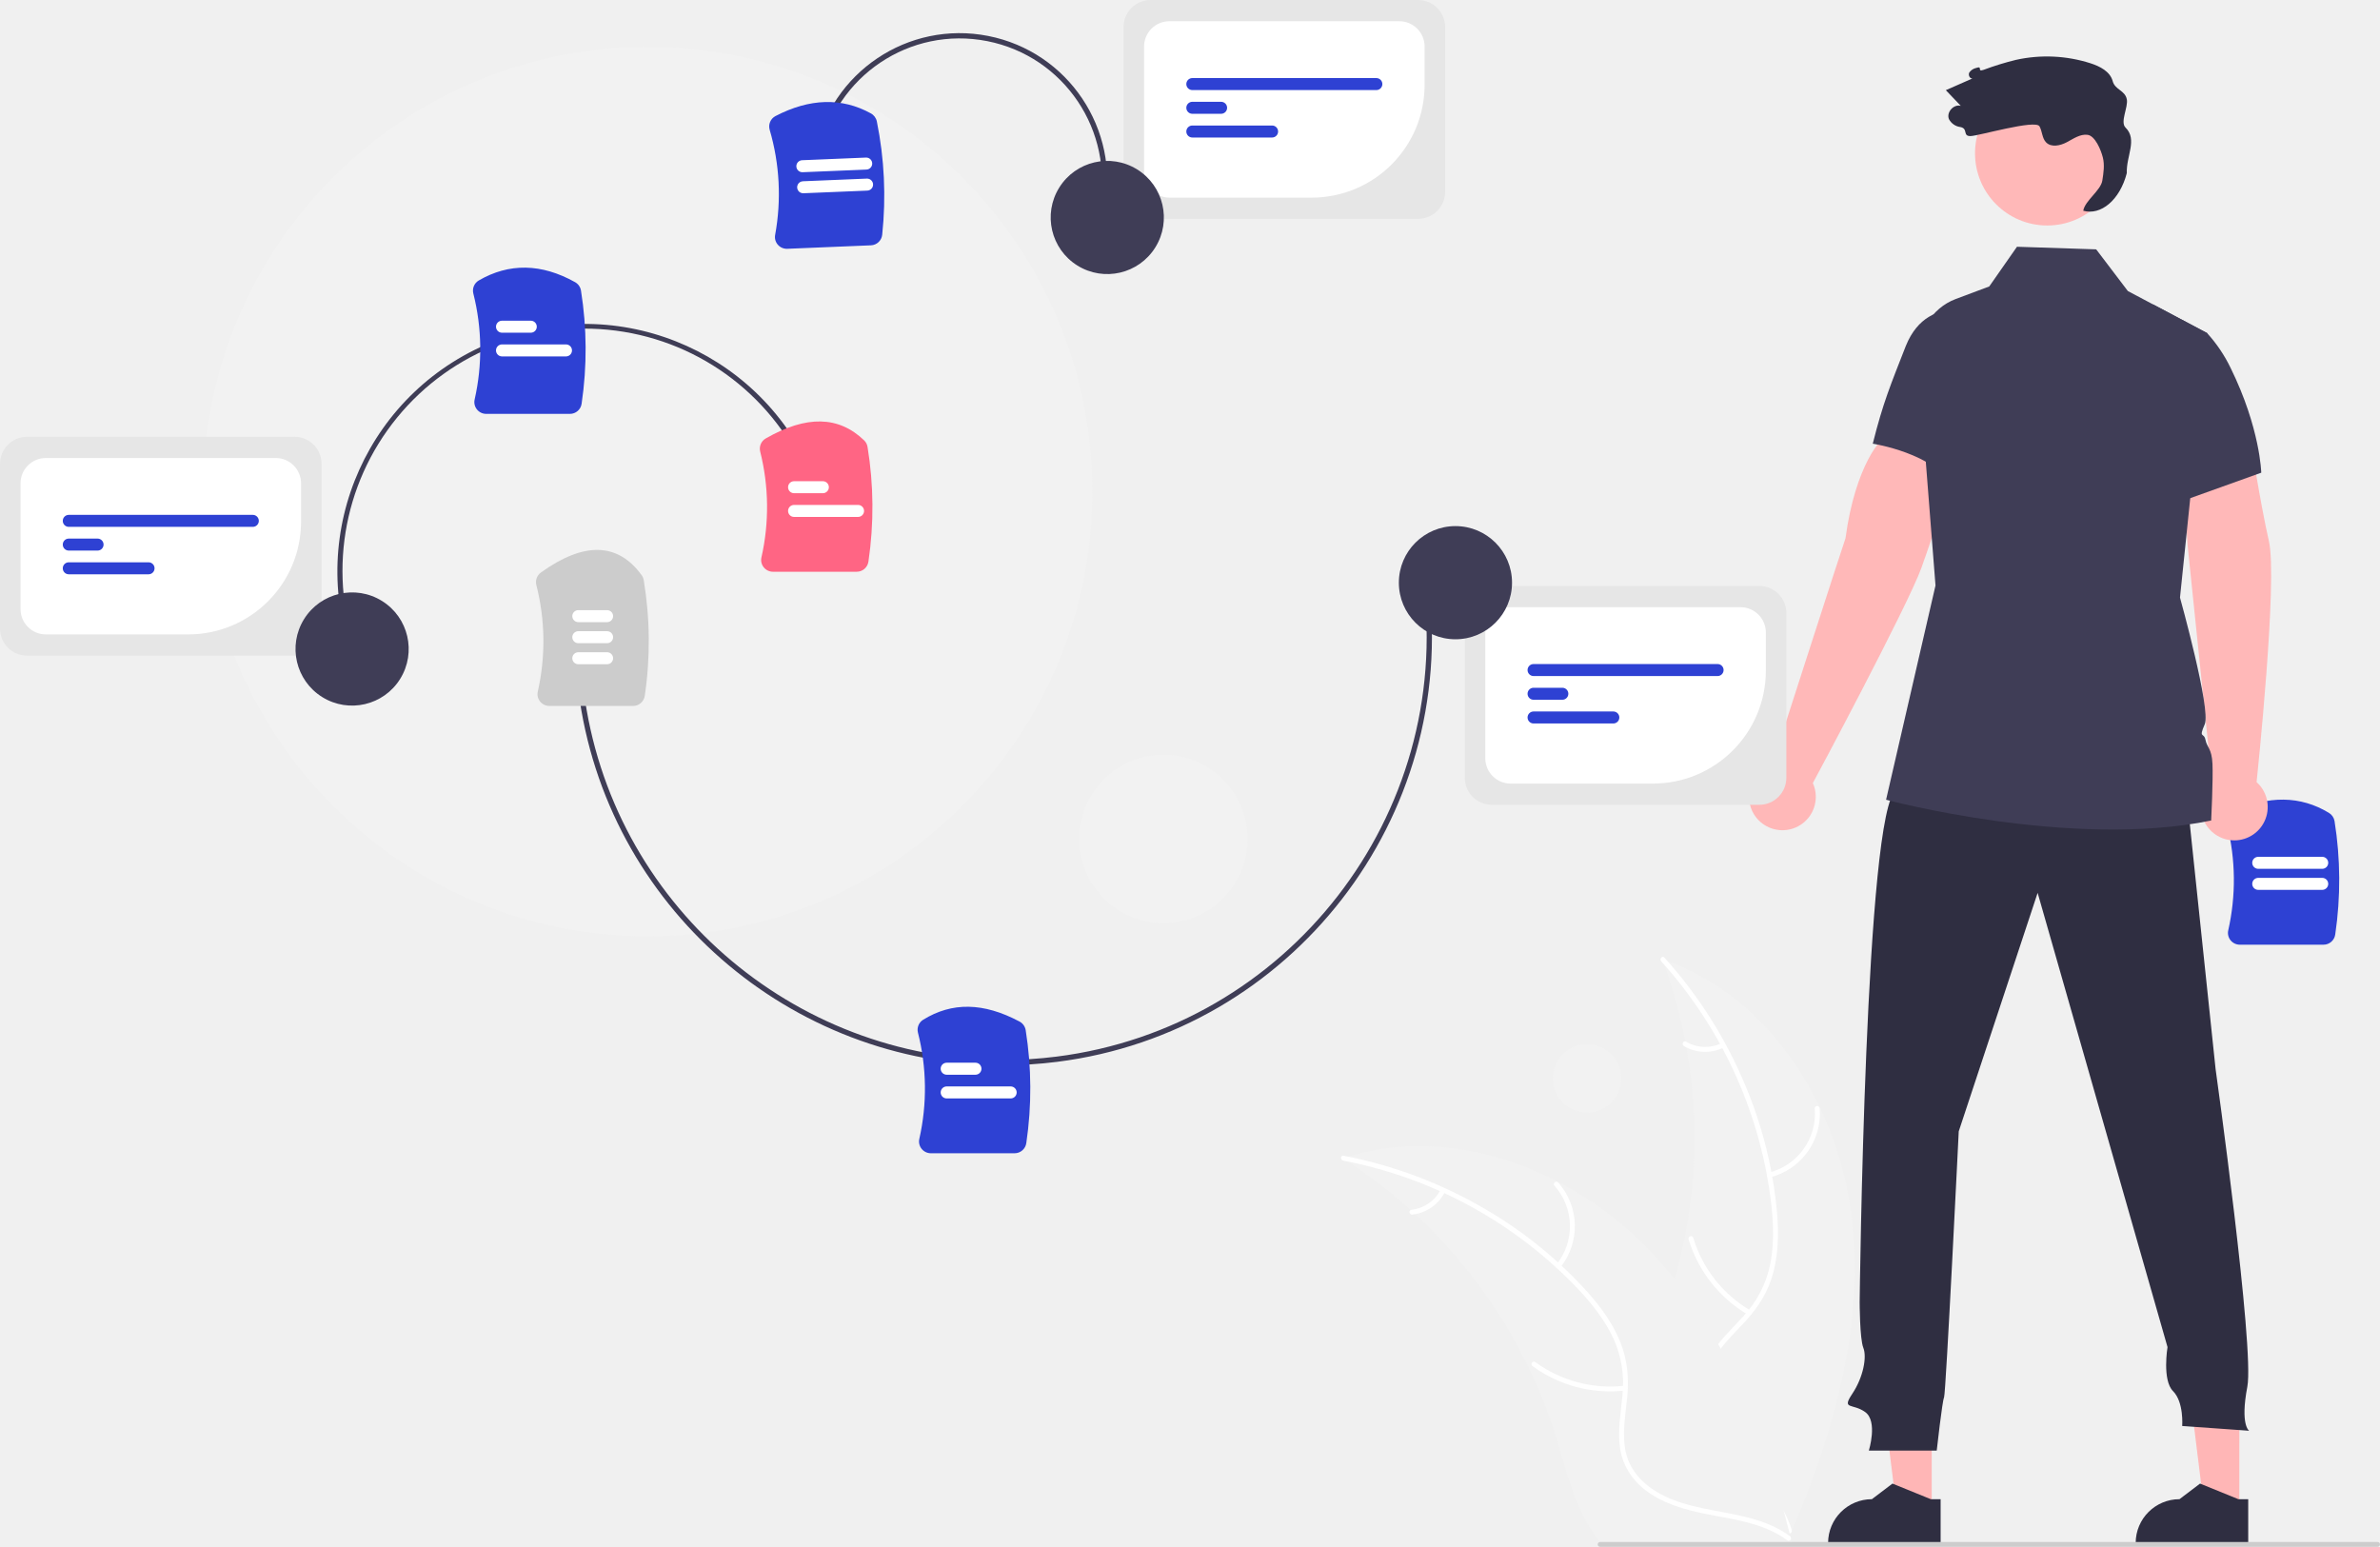
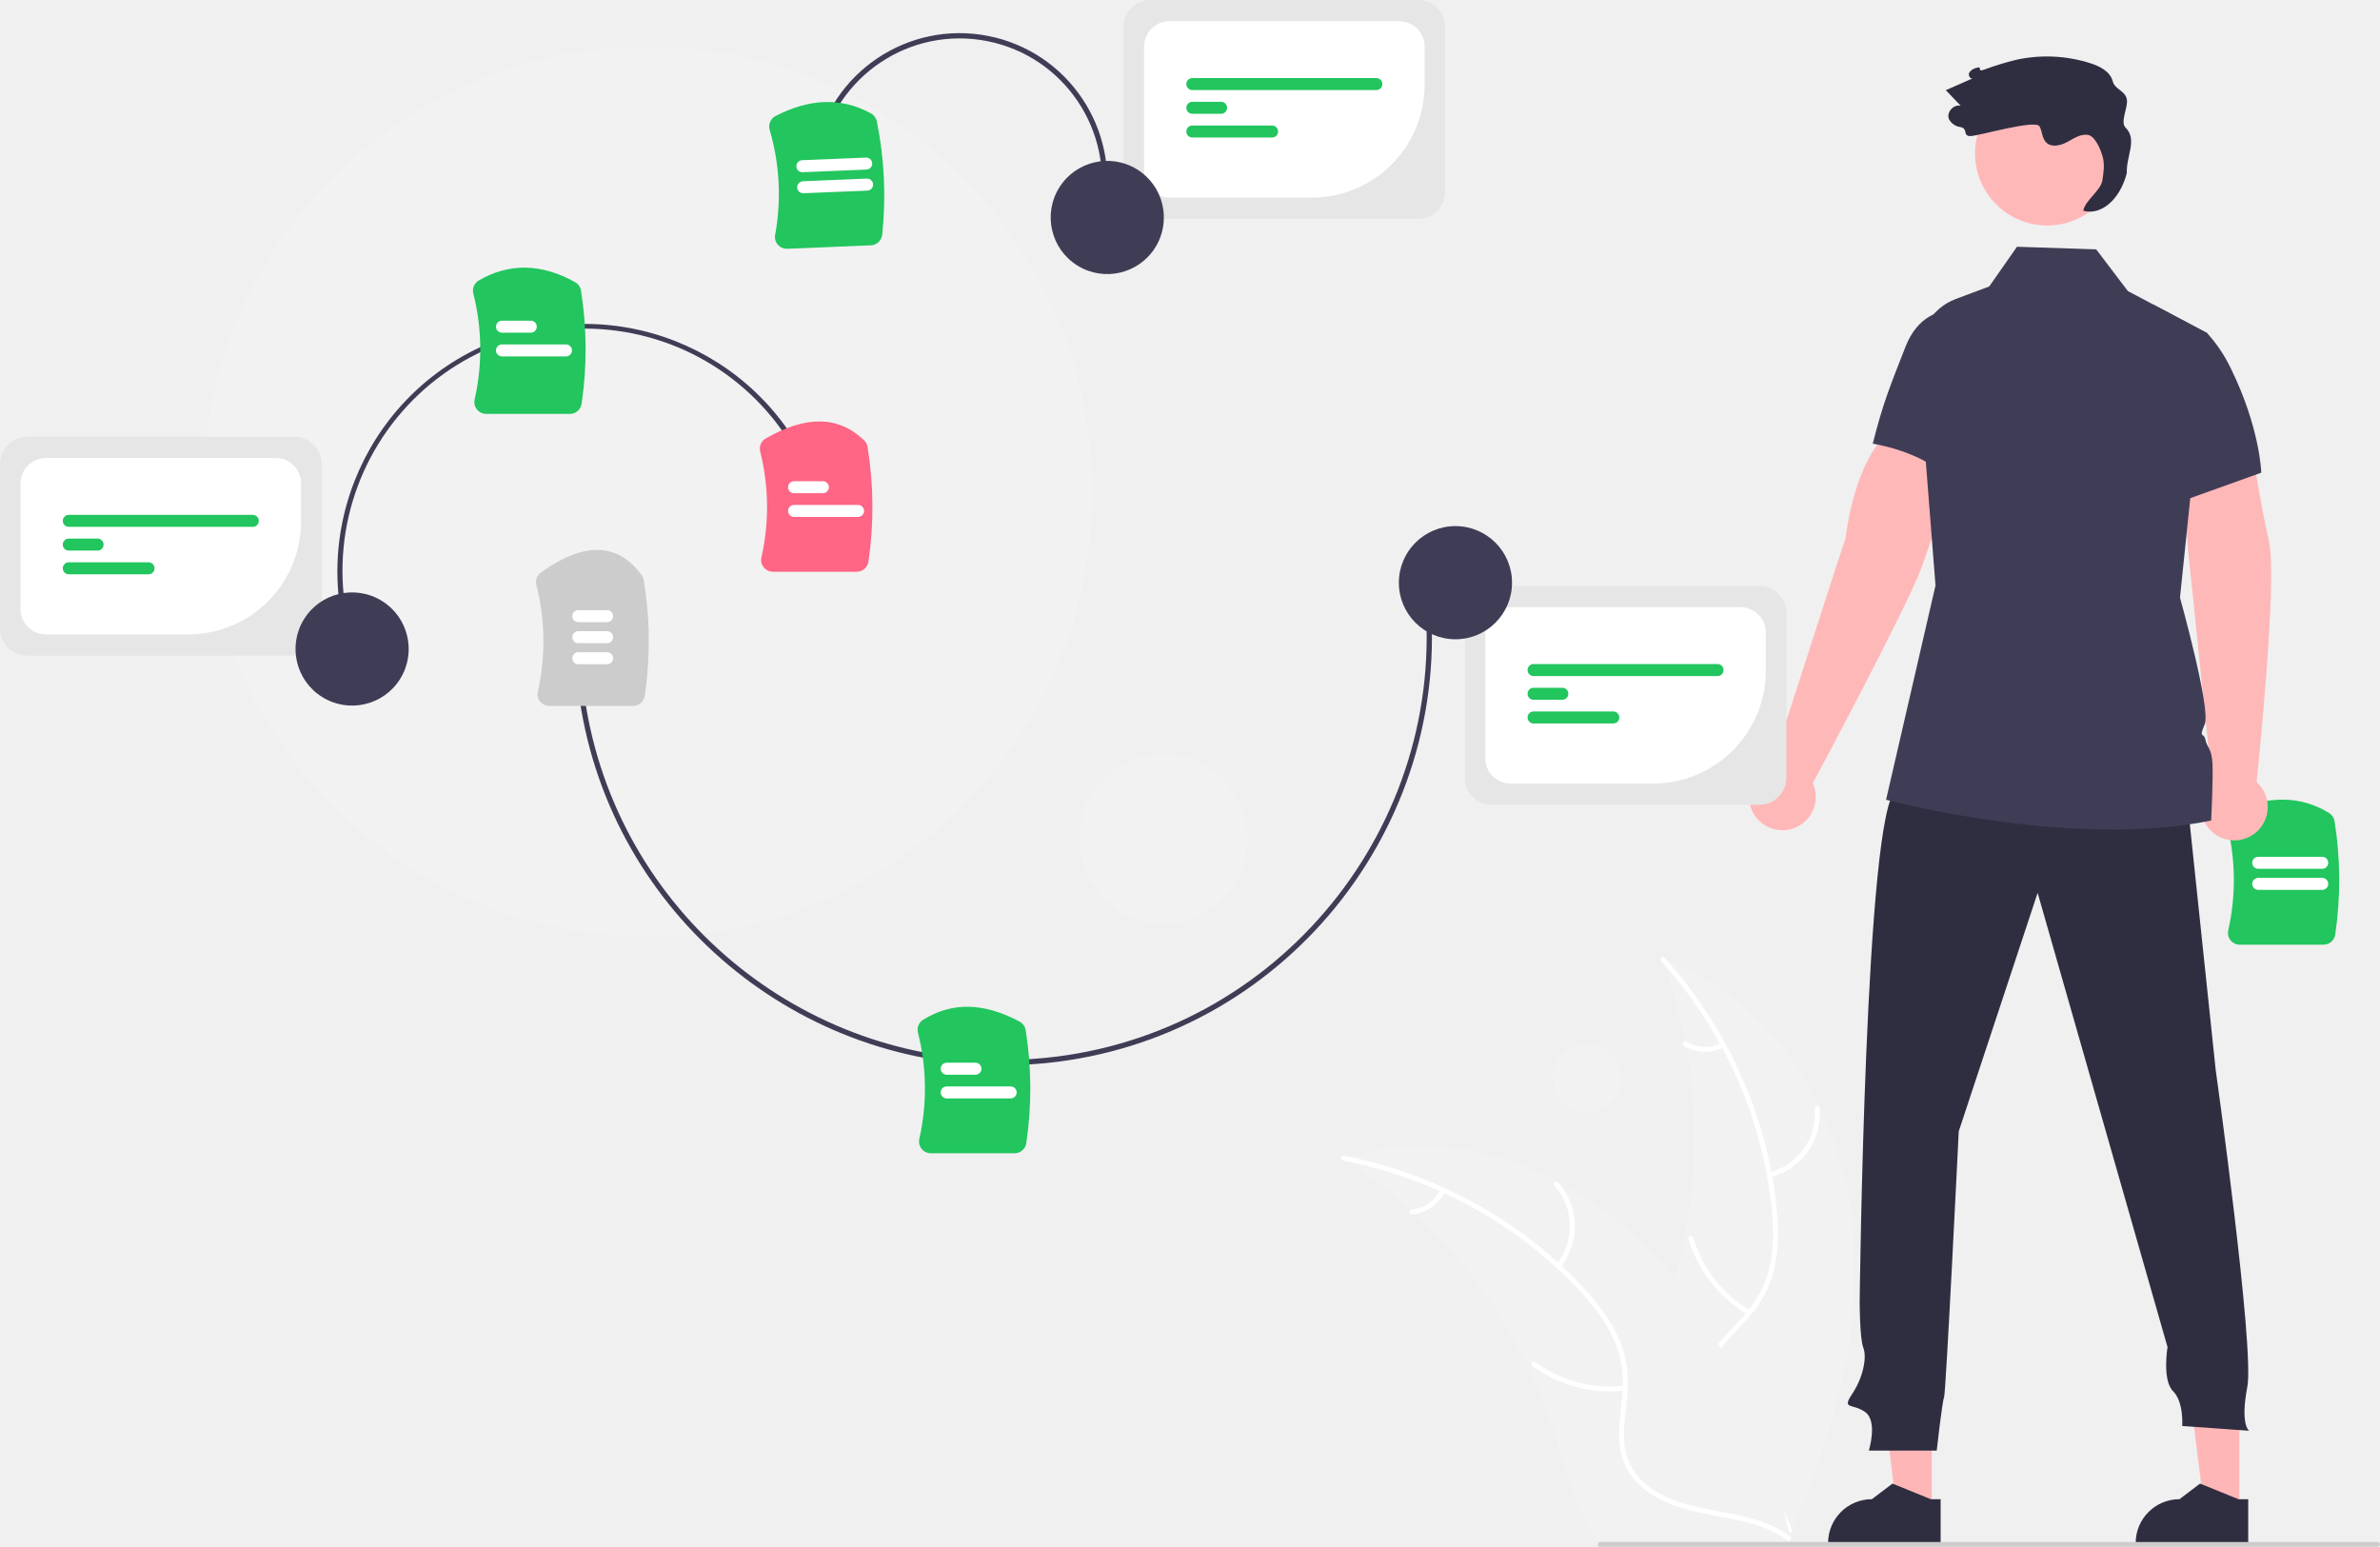
<svg xmlns="http://www.w3.org/2000/svg" data-name="Layer 1" width="904.512" height="587.861" viewBox="0 0 904.512 587.861">
-   <path d="M1030.782,515.097H998.979a4.501,4.501,0,0,1-3.535-1.703,4.408,4.408,0,0,1-.863-3.746,86.535,86.535,0,0,0-.42-40.004,4.471,4.471,0,0,1,2.422-5.131c13.284-6.218,25.483-6.056,36.257.48a4.527,4.527,0,0,1,2.143,3.151,141.552,141.552,0,0,1,.259,43.08A4.491,4.491,0,0,1,1030.782,515.097Z" transform="translate(-147.7441 -156.0694)" fill="#2e41d3" />
-   <path d="M1030.299,494.261h-24.318a2.281,2.281,0,0,1,0-4.562h24.318a2.281,2.281,0,0,1,0,4.562Z" transform="translate(-147.7441 -156.0694)" fill="#fff" />
-   <path d="M1030.299,486.261h-24.318a2.281,2.281,0,0,1,0-4.562h24.318a2.281,2.281,0,0,1,0,4.562Z" transform="translate(-147.7441 -156.0694)" fill="#fff" />
-   <circle cx="246.148" cy="186.839" r="169" fill="#f2f2f2" />
-   <circle cx="442.148" cy="318.839" r="32" fill="#f2f2f2" />
-   <circle cx="603.148" cy="409.839" r="13" fill="#f2f2f2" />
-   <path d="M851.266,617.04c-5.482-41.892-31.73-83.035-71.801-96.422a194.659,194.659,0,0,1,.846,133.644c-6.038,16.659-14.488,34.559-8.601,51.271,3.663,10.399,12.51,18.317,22.375,23.24,9.865,4.923,20.794,7.229,31.585,9.489l2.132,1.741C844.662,701.263,856.748,658.932,851.266,617.04Z" transform="translate(-147.7441 -156.0694)" fill="#f2f2f2" />
-   <path d="M779.073,521.413A166.381,166.381,0,0,1,821.034,614.785c.774,7.452.912,15.079-.671,22.439A41.094,41.094,0,0,1,810.264,656.349c-4.574,5.091-9.843,9.768-13.1,15.882-3.433,6.444-3.52,13.742-1.098,20.549,2.963,8.328,8.743,15.094,14.624,21.515,6.53,7.129,13.426,14.43,16.243,23.918.341,1.15,2.105.553,1.764-.595-4.901-16.508-21.016-25.8-28.768-40.647-3.617-6.928-5.168-14.988-1.866-22.347,2.888-6.435,8.316-11.263,12.992-16.378,4.91-5.37,8.663-11.252,10.571-18.333,1.951-7.243,2.112-14.891,1.532-22.33a161.419,161.419,0,0,0-12.103-48.977,169.331,169.331,0,0,0-30.76-48.598c-.802-.886-2.02.524-1.223,1.404Z" transform="translate(-147.7441 -156.0694)" fill="#fff" />
-   <path d="M820.46,603.52a24.962,24.962,0,0,0,18.834-26.27c-.103-1.194-1.962-1.09-1.86.105a23.115,23.115,0,0,1-17.569,24.401c-1.164.285-.562,2.047.595,1.764Z" transform="translate(-147.7441 -156.0694)" fill="#fff" />
-   <path d="M812.923,654.074a48.113,48.113,0,0,1-21.662-27.571c-.345-1.148-2.109-.552-1.764.595a50.045,50.045,0,0,0,22.6,28.645c1.036.606,1.858-1.066.827-1.668Z" transform="translate(-147.7441 -156.0694)" fill="#fff" />
-   <path d="M801.933,552.547a14.13,14.13,0,0,1-13.394-.594c-1.028-.619-1.848,1.054-.827,1.668a15.834,15.834,0,0,0,14.816.69.962.962,0,0,0,.585-1.18.936.936,0,0,0-1.18-.585Z" transform="translate(-147.7441 -156.0694)" fill="#fff" />
-   <path d="M658.067,596.282c.631.405,1.262.809,1.894,1.229a186.083,186.083,0,0,1,23.911,18.423c.585.515,1.17,1.046,1.739,1.576a196.173,196.173,0,0,1,42.977,58.047,190.508,190.508,0,0,1,10.608,26.932c3.932,12.752,7.181,26.891,14.87,37.293a32.684,32.684,0,0,0,2.566,3.127l68.88-.441c.156-.08.313-.143.47-.223l2.751.108c-.114-.486-.242-.989-.356-1.475-.065-.282-.145-.565-.21-.847-.048-.188-.097-.377-.129-.549-.016-.063-.032-.125-.048-.173-.033-.173-.081-.33-.114-.486q-1.064-4.213-2.191-8.425c-0-.016-0-.016-.016-.031-5.779-21.384-13.395-42.473-23.969-61.736-.318-.579-.636-1.175-.986-1.754a181.788,181.788,0,0,0-16.487-24.663,160.709,160.709,0,0,0-10.781-12.174,133.641,133.641,0,0,0-33.602-24.836c-24.788-12.886-53.422-17.7-79.773-9.563C659.4,595.849,658.741,596.057,658.067,596.282Z" transform="translate(-147.7441 -156.0694)" fill="#f2f2f2" />
-   <path d="M658.227,597.155A166.381,166.381,0,0,1,747.947,646.444c5.105,5.484,9.806,11.491,12.974,18.321a41.094,41.094,0,0,1,3.452,21.35c-.587,6.819-1.978,13.725-.897,20.568,1.139,7.212,5.463,13.092,11.495,17.068,7.38,4.865,16.068,6.788,24.63,8.374,9.506,1.76,19.408,3.438,27.37,9.318.965.712,2.014-.826,1.05-1.537-13.853-10.23-32.314-7.946-47.442-15.134-7.059-3.354-13.151-8.855-14.944-16.719-1.569-6.877-.141-14,.513-20.899.687-7.244.143-14.2-2.597-21.002-2.803-6.958-7.279-13.162-12.222-18.752a161.419,161.419,0,0,0-39.151-31.819A169.331,169.331,0,0,0,658.358,595.297c-1.174-.225-1.297,1.634-.131,1.858Z" transform="translate(-147.7441 -156.0694)" fill="#fff" />
-   <path d="M740.707,637.795a24.962,24.962,0,0,0-.779-32.314c-.801-.891-2.223.311-1.422,1.203a23.115,23.115,0,0,1,.663,30.061c-.758.928.784,1.973,1.537,1.05Z" transform="translate(-147.7441 -156.0694)" fill="#fff" />
-   <path d="M765.126,682.697a48.113,48.113,0,0,1-33.896-8.972c-.967-.709-2.017.829-1.05,1.537A50.045,50.045,0,0,0,765.47,684.527c1.192-.14.841-1.969-.344-1.83Z" transform="translate(-147.7441 -156.0694)" fill="#fff" />
-   <path d="M695.224,608.25a14.13,14.13,0,0,1-11.052,7.59c-1.194.125-.841,1.954.344,1.83a15.834,15.834,0,0,0,12.245-8.37.962.962,0,0,0-.243-1.294.936.936,0,0,0-1.294.243Z" transform="translate(-147.7441 -156.0694)" fill="#fff" />
-   <path d="M988.435,453.319l-9.315-90.164-2.459-37.108,26.072-4.714s3.904,25.51,7.32,40.481c3.371,14.773-4.49,89.526-4.698,91.498a12.685,12.685,0,1,1-16.92.008Z" transform="translate(-147.7441 -156.0694)" fill="#ffb8b8" />
-   <polygon points="734.148 574.092 720.884 574.092 714.574 522.932 734.15 522.933 734.148 574.092" fill="#ffb6b6" />
-   <path d="M885.274,743.019l-42.768-.002v-.541a16.647,16.647,0,0,1,16.646-16.646h.001l7.812-5.927,14.576,5.928,3.733 0Z" transform="translate(-147.7441 -156.0694)" fill="#2f2e41" />
-   <polygon points="851.045 574.092 837.782 574.092 831.472 522.932 851.048 522.933 851.045 574.092" fill="#ffb6b6" />
-   <path d="M1002.172,743.019l-42.768-.002v-.541a16.647,16.647,0,0,1,16.646-16.646h.001l7.812-5.927,14.576,5.928,3.733 0Z" transform="translate(-147.7441 -156.0694)" fill="#2f2e41" />
-   <path d="M978.616,456.351,989.772,562.331s14.851,106.117,12.062,120.759.697,16.734.697,16.734l-25.448-1.812s.697-9.064-3.486-13.248-2.092-16.734-2.092-16.734L922.14,495.396l-29.981,90.641s-4.881,99.706-5.578,101.1-2.789,20.22-2.789,20.22h-25.798s3.486-11.156-1.395-14.642-9.064-.697-4.881-6.972,5.578-13.945,4.183-17.431-1.395-17.431-1.395-17.431,2.092-188.255,13.945-194.53S978.616,456.351,978.616,456.351Z" transform="translate(-147.7441 -156.0694)" fill="#2f2e41" />
-   <circle cx="778.04" cy="58.259" r="27.439" fill="#ffb8b8" />
-   <path d="M1007.129,335.717l-26.986,9.678-8.219,2.945-5.999-76.627,20.589,10.92a.431.431,0,0,1,.091.09,55.716,55.716,0,0,1,8.863,13.149C1006.757,318.825,1007.129,335.717,1007.129,335.717Z" transform="translate(-147.7441 -156.0694)" fill="#3f3d56" />
-   <path d="M821.225,446.845s27.428-85.219,27.907-86.241c3.592-27.28,13.925-39.314,15.474-38.008l26.668,9.239s-7.932,25.119-13.303,40.039c-5.132,14.257-40.278,80.08-41.265,81.799a12.685,12.685,0,1,1-15.481-6.829Z" transform="translate(-147.7441 -156.0694)" fill="#ffb8b8" />
-   <path d="M904.084,276.648s-23.089-11.316-32.044,10.909c-5.865,14.988-8.642,21.526-12.558,37.138,0,0,23.535,3.531,31.082,16.831Z" transform="translate(-147.7441 -156.0694)" fill="#3f3d56" />
-   <path d="M988.099,467.902c-53.139,10.974-123.558-7.893-123.558-7.893L883.326,378.579l-6.679-85.218c-.816-10.421,5.12-20.19,14.354-23.651l12.75-4.776,10.539-15.088,30.103.988,12.034,15.84,9.497,5.038,20.589,10.92.091.045v.045l-6.461,62.672-3.897,37.788s11.835,42.5,9.406,48.136c-2.429,5.627-.317,2.909.272,5.917.589,3.009,2.392,3.199,2.664,9.125C988.869,452.279,988.099,467.902,988.099,467.902Z" transform="translate(-147.7441 -156.0694)" fill="#3f3d56" />
-   <path d="M955.55,204.557c-2.168-2.139,1.096-7.802.479-10.785-.707-3.42-4.476-3.52-5.375-6.895-.967-3.63-4.835-5.607-8.412-6.757a54.391,54.391,0,0,0-28.347-1.298,108.201,108.201,0,0,0-12.263,3.778c-2.768.974-.099-1.677-2.866-.703a4.345,4.345,0,0,0-2.595,1.722c-.498.941.173,2.445,1.22,2.255q-5.068,2.235-10.137,4.47,2.843,2.978,5.685,5.956c-2.694-.767-5.566,2.445-4.504,5.037a5.693,5.693,0,0,0,4.356,3.016c3.044.592.735,3.489,3.835,3.432s24.719-6.412,26.227-3.702c1.073,1.93.955,4.486,2.488,6.075,1.961,2.034,5.384,1.29,7.879-.034,2.495-1.324,5.026-3.144,7.834-2.827,2.931.331,5.147,5.747,5.869,8.607.722,2.86.266,5.869-.193,8.782-.603,3.826-6.644,7.653-7.247,11.479,6.704,1.854,13.895-4.045,16.546-14.303C955.765,215.379,960.17,209.116,955.55,204.557Z" transform="translate(-147.7441 -156.0694)" fill="#2f2e41" />
-   <path d="M528.991,560.913c-80.774.004-151.053-60.252-161.435-142.438l1.984-.251c10.254,81.171,79.677,140.684,159.452,140.688a161.36,161.36,0,0,0,20.273-1.279c87.986-11.115,150.524-91.739,139.409-179.725l1.984-.251c11.253,89.08-52.063,170.708-141.143,181.96A163.744,163.744,0,0,1,528.991,560.913Z" transform="translate(-147.7441 -156.0694)" fill="#3f3d56" />
-   <path d="M533.329,594.362H501.525a4.5,4.5,0,0,1-3.535-1.703,4.408,4.408,0,0,1-.863-3.746,86.516,86.516,0,0,0-.52-40.401,4.477,4.477,0,0,1,1.951-4.874c11.002-6.816,22.983-6.603,36.628.652a4.551,4.551,0,0,1,2.368,3.275,141.562,141.562,0,0,1,.234,42.924A4.491,4.491,0,0,1,533.329,594.362Z" transform="translate(-147.7441 -156.0694)" fill="#2e41d3" />
-   <path d="M388.329,424.362H356.525a4.5,4.5,0,0,1-3.535-1.703,4.408,4.408,0,0,1-.863-3.746,86.49,86.49,0,0,0-.555-40.536,4.509,4.509,0,0,1,1.75-4.738c16.354-11.762,29.232-11.42,38.279,1.016a4.519,4.519,0,0,1,.792,1.91,141.54,141.54,0,0,1,.396,43.925A4.491,4.491,0,0,1,388.329,424.362Z" transform="translate(-147.7441 -156.0694)" fill="#ccc" />
-   <path d="M518.469,564.513H507.528a2.281,2.281,0,0,1,0-4.562h10.941a2.281,2.281,0,0,1,0,4.562Z" transform="translate(-147.7441 -156.0694)" fill="#fff" />
-   <path d="M531.846,573.526H507.528a2.281,2.281,0,0,1,0-4.562h24.318a2.281,2.281,0,0,1,0,4.562Z" transform="translate(-147.7441 -156.0694)" fill="#fff" />
-   <path d="M378.469,392.513H367.528a2.281,2.281,0,0,1,0-4.562h10.941a2.281,2.281,0,0,1,0,4.562Z" transform="translate(-147.7441 -156.0694)" fill="#fff" />
-   <path d="M378.469,400.513H367.528a2.281,2.281,0,0,1,0-4.562h10.941a2.281,2.281,0,0,1,0,4.562Z" transform="translate(-147.7441 -156.0694)" fill="#fff" />
-   <path d="M378.469,408.513H367.528a2.281,2.281,0,0,1,0-4.562h10.941a2.281,2.281,0,0,1,0,4.562Z" transform="translate(-147.7441 -156.0694)" fill="#fff" />
-   <path d="M816.37,461.935H714.705a10.288,10.288,0,0,1-10.277-10.277V389.042A10.288,10.288,0,0,1,714.705,378.765H816.37a10.288,10.288,0,0,1,10.277,10.277v62.616A10.288,10.288,0,0,1,816.37,461.935Z" transform="translate(-147.7441 -156.0694)" fill="#e6e6e6" />
-   <path d="M775.977,453.869H721.852a9.636,9.636,0,0,1-9.625-9.625v-47.79a9.636,9.636,0,0,1,9.625-9.625h87.373a9.635,9.635,0,0,1,9.625,9.625v14.543A42.92,42.92,0,0,1,775.977,453.869Z" transform="translate(-147.7441 -156.0694)" fill="#fff" />
-   <path d="M800.508,412.999H730.568a2.281,2.281,0,1,1,0-4.562h69.941a2.281,2.281,0,1,1,0,4.562Z" transform="translate(-147.7441 -156.0694)" fill="#2e41d3" />
-   <path d="M741.508,422.012H730.568a2.281,2.281,0,0,1,0-4.562h10.941a2.281,2.281,0,0,1,0,4.562Z" transform="translate(-147.7441 -156.0694)" fill="#2e41d3" />
-   <path d="M760.885,431.026H730.568a2.281,2.281,0,0,1,0-4.562h30.318a2.281,2.281,0,1,1,0,4.562Z" transform="translate(-147.7441 -156.0694)" fill="#2e41d3" />
-   <circle cx="553.137" cy="221.448" r="21.506" fill="#3f3d56" />
-   <path d="M457.431,213.919a56.086,56.086,0,1,1,110.057,21.683l-1.963-.387a54.085,54.085,0,1,0-106.131-20.91Z" transform="translate(-147.7441 -156.0694)" fill="#3f3d56" />
-   <path d="M478.728,249.303,446.952,250.62a4.501,4.501,0,0,1-3.602-1.555,4.408,4.408,0,0,1-1.017-3.707,86.535,86.535,0,0,0-2.075-39.953,4.471,4.471,0,0,1,2.208-5.227c13.015-6.762,25.211-7.105,36.246-1.02a4.527,4.527,0,0,1,2.272,3.06,141.552,141.552,0,0,1,2.042,43.032A4.491,4.491,0,0,1,478.728,249.303Z" transform="translate(-147.7441 -156.0694)" fill="#2e41d3" />
-   <path d="M477.384,228.506,453.087,229.512a2.281,2.281,0,1,1-.189-4.558l24.297-1.006a2.281,2.281,0,0,1,.189,4.558Z" transform="translate(-147.7441 -156.0694)" fill="#fff" />
-   <path d="M477.053,220.513l-24.297,1.006a2.281,2.281,0,0,1-.189-4.558l24.297-1.006a2.281,2.281,0,0,1,.189,4.558Z" transform="translate(-147.7441 -156.0694)" fill="#fff" />
-   <path d="M686.686,239.239H585.021a10.288,10.288,0,0,1-10.277-10.277V166.346a10.288,10.288,0,0,1,10.277-10.277H686.686a10.288,10.288,0,0,1,10.277,10.277v62.616A10.288,10.288,0,0,1,686.686,239.239Z" transform="translate(-147.7441 -156.0694)" fill="#e6e6e6" />
-   <path d="M646.293,231.174H592.167a9.636,9.636,0,0,1-9.625-9.625v-47.79a9.636,9.636,0,0,1,9.625-9.625h87.373a9.635,9.635,0,0,1,9.625,9.625v14.543A42.92,42.92,0,0,1,646.293,231.174Z" transform="translate(-147.7441 -156.0694)" fill="#fff" />
-   <path d="M670.824,190.303H600.883a2.281,2.281,0,1,1,0-4.562h69.941a2.281,2.281,0,1,1,0,4.562Z" transform="translate(-147.7441 -156.0694)" fill="#2e41d3" />
-   <path d="M611.824,199.317H600.883a2.281,2.281,0,0,1,0-4.562h10.941a2.281,2.281,0,0,1,0,4.562Z" transform="translate(-147.7441 -156.0694)" fill="#2e41d3" />
-   <path d="M631.201,208.33H600.883a2.281,2.281,0,0,1,0-4.562h30.318a2.281,2.281,0,0,1,0,4.562Z" transform="translate(-147.7441 -156.0694)" fill="#2e41d3" />
-   <circle cx="568.562" cy="238.725" r="21.506" transform="translate(-82.08946 439.498) rotate(-58.13426)" fill="#3f3d56" />
-   <path d="M1051.337,743.931H755.865a.919.919,0,0,1,0-1.839h295.471a.919.919,0,1,1,0,1.839Z" transform="translate(-147.7441 -156.0694)" fill="#ccc" />
-   <path d="M282.072,406.499A94.031,94.031,0,0,1,457.97,339.961l-1.871.708a92.031,92.031,0,1,0-172.156,65.122Z" transform="translate(-147.7441 -156.0694)" fill="#3f3d56" />
-   <path d="M364.329,313.362H332.525a4.5,4.5,0,0,1-3.535-1.703,4.408,4.408,0,0,1-.863-3.746,86.514,86.514,0,0,0-.497-40.309,4.462,4.462,0,0,1,2.058-4.938c11.521-6.706,23.823-6.501,36.565.61a4.513,4.513,0,0,1,2.293,3.234,141.561,141.561,0,0,1,.243,42.979A4.491,4.491,0,0,1,364.329,313.362Z" transform="translate(-147.7441 -156.0694)" fill="#2e41d3" />
-   <path d="M349.469,282.513H338.528a2.281,2.281,0,0,1,0-4.562h10.941a2.281,2.281,0,0,1,0,4.562Z" transform="translate(-147.7441 -156.0694)" fill="#fff" />
-   <path d="M362.846,291.526H338.528a2.281,2.281,0,0,1,0-4.562h24.318a2.281,2.281,0,0,1,0,4.562Z" transform="translate(-147.7441 -156.0694)" fill="#fff" />
-   <path d="M259.686,405.239H158.021a10.288,10.288,0,0,1-10.277-10.277V332.346a10.288,10.288,0,0,1,10.277-10.277H259.686a10.288,10.288,0,0,1,10.277,10.277v62.616A10.288,10.288,0,0,1,259.686,405.239Z" transform="translate(-147.7441 -156.0694)" fill="#e6e6e6" />
-   <path d="M219.293,397.174H165.167a9.636,9.636,0,0,1-9.625-9.625v-47.79a9.636,9.636,0,0,1,9.625-9.625h87.373a9.635,9.635,0,0,1,9.625,9.625v14.543A42.92,42.92,0,0,1,219.293,397.174Z" transform="translate(-147.7441 -156.0694)" fill="#fff" />
-   <path d="M243.824,356.303H173.883a2.281,2.281,0,1,1,0-4.562h69.941a2.281,2.281,0,1,1,0,4.562Z" transform="translate(-147.7441 -156.0694)" fill="#2e41d3" />
-   <path d="M184.824,365.317H173.883a2.281,2.281,0,0,1,0-4.562h10.941a2.281,2.281,0,0,1,0,4.562Z" transform="translate(-147.7441 -156.0694)" fill="#2e41d3" />
-   <path d="M204.201,374.33H173.883a2.281,2.281,0,0,1,0-4.562h30.318a2.281,2.281,0,0,1,0,4.562Z" transform="translate(-147.7441 -156.0694)" fill="#2e41d3" />
-   <circle cx="281.562" cy="402.725" r="21.506" transform="translate(-356.8565 273.1719) rotate(-58.13426)" fill="#3f3d56" />
-   <path d="M473.329,373.362H441.525a4.5,4.5,0,0,1-3.535-1.703,4.408,4.408,0,0,1-.863-3.746,86.52,86.52,0,0,0-.479-40.24,4.489,4.489,0,0,1,2.124-4.978c15.45-8.844,27.683-8.6,37.4.747a4.441,4.441,0,0,1,1.279,2.476,141.556,141.556,0,0,1,.338,43.572A4.491,4.491,0,0,1,473.329,373.362Z" transform="translate(-147.7441 -156.0694)" fill="#ff6584" />
-   <path d="M460.469,343.513H449.528a2.281,2.281,0,0,1,0-4.562h10.941a2.281,2.281,0,0,1,0,4.562Z" transform="translate(-147.7441 -156.0694)" fill="#fff" />
-   <path d="M473.846,352.526H449.528a2.281,2.281,0,0,1,0-4.562h24.318a2.281,2.281,0,0,1,0,4.562Z" transform="translate(-147.7441 -156.0694)" fill="#fff" />
+   <path d="M1030.782,515.097H998.979a4.501,4.501,0,0,1-3.535-1.703,4.408,4.408,0,0,1-.863-3.746,86.535,86.535,0,0,0-.42-40.004,4.471,4.471,0,0,1,2.422-5.131c13.284-6.218,25.483-6.056,36.257.48a4.527,4.527,0,0,1,2.143,3.151,141.552,141.552,0,0,1,.259,43.08A4.491,4.491,0,0,1,1030.782,515.097Z" transform="translate(-147.7441 -156.0694)" fill="#22c55e" data-darkreader-inline-fill="" style="--darkreader-inline-fill: #4ae081;" />
+   <path d="M1030.299,494.261h-24.318a2.281,2.281,0,0,1,0-4.562h24.318a2.281,2.281,0,0,1,0,4.562Z" transform="translate(-147.7441 -156.0694)" fill="#fff" data-darkreader-inline-fill="" style="--darkreader-inline-fill: #e8e6e3;" />
+   <path d="M1030.299,486.261h-24.318a2.281,2.281,0,0,1,0-4.562h24.318a2.281,2.281,0,0,1,0,4.562Z" transform="translate(-147.7441 -156.0694)" fill="#fff" data-darkreader-inline-fill="" style="--darkreader-inline-fill: #e8e6e3;" />
+   <circle cx="246.148" cy="186.839" r="169" fill="#f2f2f2" data-darkreader-inline-fill="" style="--darkreader-inline-fill: #1f2223;" />
+   <circle cx="442.148" cy="318.839" r="32" fill="#f2f2f2" data-darkreader-inline-fill="" style="--darkreader-inline-fill: #e0ddd9;" />
+   <circle cx="603.148" cy="409.839" r="13" fill="#f2f2f2" data-darkreader-inline-fill="" style="--darkreader-inline-fill: #e0ddd9;" />
+   <path d="M851.266,617.04c-5.482-41.892-31.73-83.035-71.801-96.422a194.659,194.659,0,0,1,.846,133.644c-6.038,16.659-14.488,34.559-8.601,51.271,3.663,10.399,12.51,18.317,22.375,23.24,9.865,4.923,20.794,7.229,31.585,9.489l2.132,1.741C844.662,701.263,856.748,658.932,851.266,617.04Z" transform="translate(-147.7441 -156.0694)" fill="#f2f2f2" data-darkreader-inline-fill="" style="--darkreader-inline-fill: #1f2223;" />
+   <path d="M779.073,521.413A166.381,166.381,0,0,1,821.034,614.785c.774,7.452.912,15.079-.671,22.439A41.094,41.094,0,0,1,810.264,656.349c-4.574,5.091-9.843,9.768-13.1,15.882-3.433,6.444-3.52,13.742-1.098,20.549,2.963,8.328,8.743,15.094,14.624,21.515,6.53,7.129,13.426,14.43,16.243,23.918.341,1.15,2.105.553,1.764-.595-4.901-16.508-21.016-25.8-28.768-40.647-3.617-6.928-5.168-14.988-1.866-22.347,2.888-6.435,8.316-11.263,12.992-16.378,4.91-5.37,8.663-11.252,10.571-18.333,1.951-7.243,2.112-14.891,1.532-22.33a161.419,161.419,0,0,0-12.103-48.977,169.331,169.331,0,0,0-30.76-48.598c-.802-.886-2.02.524-1.223,1.404Z" transform="translate(-147.7441 -156.0694)" fill="#fff" data-darkreader-inline-fill="" style="--darkreader-inline-fill: #181a1b;" />
+   <path d="M820.46,603.52a24.962,24.962,0,0,0,18.834-26.27c-.103-1.194-1.962-1.09-1.86.105a23.115,23.115,0,0,1-17.569,24.401c-1.164.285-.562,2.047.595,1.764Z" transform="translate(-147.7441 -156.0694)" fill="#fff" data-darkreader-inline-fill="" style="--darkreader-inline-fill: #e8e6e3;" />
+   <path d="M812.923,654.074a48.113,48.113,0,0,1-21.662-27.571c-.345-1.148-2.109-.552-1.764.595a50.045,50.045,0,0,0,22.6,28.645c1.036.606,1.858-1.066.827-1.668Z" transform="translate(-147.7441 -156.0694)" fill="#fff" data-darkreader-inline-fill="" style="--darkreader-inline-fill: #e8e6e3;" />
+   <path d="M801.933,552.547a14.13,14.13,0,0,1-13.394-.594c-1.028-.619-1.848,1.054-.827,1.668a15.834,15.834,0,0,0,14.816.69.962.962,0,0,0,.585-1.18.936.936,0,0,0-1.18-.585Z" transform="translate(-147.7441 -156.0694)" fill="#fff" data-darkreader-inline-fill="" style="--darkreader-inline-fill: #e8e6e3;" />
+   <path d="M658.067,596.282c.631.405,1.262.809,1.894,1.229a186.083,186.083,0,0,1,23.911,18.423c.585.515,1.17,1.046,1.739,1.576a196.173,196.173,0,0,1,42.977,58.047,190.508,190.508,0,0,1,10.608,26.932c3.932,12.752,7.181,26.891,14.87,37.293a32.684,32.684,0,0,0,2.566,3.127l68.88-.441c.156-.08.313-.143.47-.223l2.751.108c-.114-.486-.242-.989-.356-1.475-.065-.282-.145-.565-.21-.847-.048-.188-.097-.377-.129-.549-.016-.063-.032-.125-.048-.173-.033-.173-.081-.33-.114-.486q-1.064-4.213-2.191-8.425c-0-.016-0-.016-.016-.031-5.779-21.384-13.395-42.473-23.969-61.736-.318-.579-.636-1.175-.986-1.754a181.788,181.788,0,0,0-16.487-24.663,160.709,160.709,0,0,0-10.781-12.174,133.641,133.641,0,0,0-33.602-24.836c-24.788-12.886-53.422-17.7-79.773-9.563C659.4,595.849,658.741,596.057,658.067,596.282Z" transform="translate(-147.7441 -156.0694)" fill="#f2f2f2" data-darkreader-inline-fill="" style="--darkreader-inline-fill: #1f2223;" />
+   <path d="M658.227,597.155A166.381,166.381,0,0,1,747.947,646.444c5.105,5.484,9.806,11.491,12.974,18.321a41.094,41.094,0,0,1,3.452,21.35c-.587,6.819-1.978,13.725-.897,20.568,1.139,7.212,5.463,13.092,11.495,17.068,7.38,4.865,16.068,6.788,24.63,8.374,9.506,1.76,19.408,3.438,27.37,9.318.965.712,2.014-.826,1.05-1.537-13.853-10.23-32.314-7.946-47.442-15.134-7.059-3.354-13.151-8.855-14.944-16.719-1.569-6.877-.141-14,.513-20.899.687-7.244.143-14.2-2.597-21.002-2.803-6.958-7.279-13.162-12.222-18.752a161.419,161.419,0,0,0-39.151-31.819A169.331,169.331,0,0,0,658.358,595.297c-1.174-.225-1.297,1.634-.131,1.858Z" transform="translate(-147.7441 -156.0694)" fill="#fff" data-darkreader-inline-fill="" style="--darkreader-inline-fill: #181a1b;" />
+   <path d="M740.707,637.795a24.962,24.962,0,0,0-.779-32.314c-.801-.891-2.223.311-1.422,1.203a23.115,23.115,0,0,1,.663,30.061c-.758.928.784,1.973,1.537,1.05Z" transform="translate(-147.7441 -156.0694)" fill="#fff" data-darkreader-inline-fill="" style="--darkreader-inline-fill: #e8e6e3;" />
+   <path d="M765.126,682.697a48.113,48.113,0,0,1-33.896-8.972c-.967-.709-2.017.829-1.05,1.537A50.045,50.045,0,0,0,765.47,684.527c1.192-.14.841-1.969-.344-1.83Z" transform="translate(-147.7441 -156.0694)" fill="#fff" data-darkreader-inline-fill="" style="--darkreader-inline-fill: #e8e6e3;" />
+   <path d="M695.224,608.25a14.13,14.13,0,0,1-11.052,7.59c-1.194.125-.841,1.954.344,1.83a15.834,15.834,0,0,0,12.245-8.37.962.962,0,0,0-.243-1.294.936.936,0,0,0-1.294.243Z" transform="translate(-147.7441 -156.0694)" fill="#fff" data-darkreader-inline-fill="" style="--darkreader-inline-fill: #e8e6e3;" />
+   <path d="M988.435,453.319l-9.315-90.164-2.459-37.108,26.072-4.714s3.904,25.51,7.32,40.481c3.371,14.773-4.49,89.526-4.698,91.498a12.685,12.685,0,1,1-16.92.008Z" transform="translate(-147.7441 -156.0694)" fill="#ffb8b8" data-darkreader-inline-fill="" style="--darkreader-inline-fill: #5e0000;" />
+   <polygon points="734.148 574.092 720.884 574.092 714.574 522.932 734.15 522.933 734.148 574.092" fill="#ffb6b6" data-darkreader-inline-fill="" style="--darkreader-inline-fill: #ff9999;" />
+   <path d="M885.274,743.019l-42.768-.002v-.541a16.647,16.647,0,0,1,16.646-16.646h.001l7.812-5.927,14.576,5.928,3.733 0Z" transform="translate(-147.7441 -156.0694)" fill="#2f2e41" data-darkreader-inline-fill="" style="--darkreader-inline-fill: #c5c0b8;" />
+   <polygon points="851.045 574.092 837.782 574.092 831.472 522.932 851.048 522.933 851.045 574.092" fill="#ffb6b6" data-darkreader-inline-fill="" style="--darkreader-inline-fill: #ff9999;" />
+   <path d="M1002.172,743.019l-42.768-.002v-.541a16.647,16.647,0,0,1,16.646-16.646h.001l7.812-5.927,14.576,5.928,3.733 0Z" transform="translate(-147.7441 -156.0694)" fill="#2f2e41" data-darkreader-inline-fill="" style="--darkreader-inline-fill: #c5c0b8;" />
+   <path d="M978.616,456.351,989.772,562.331s14.851,106.117,12.062,120.759.697,16.734.697,16.734l-25.448-1.812s.697-9.064-3.486-13.248-2.092-16.734-2.092-16.734L922.14,495.396l-29.981,90.641s-4.881,99.706-5.578,101.1-2.789,20.22-2.789,20.22h-25.798s3.486-11.156-1.395-14.642-9.064-.697-4.881-6.972,5.578-13.945,4.183-17.431-1.395-17.431-1.395-17.431,2.092-188.255,13.945-194.53S978.616,456.351,978.616,456.351Z" transform="translate(-147.7441 -156.0694)" fill="#2f2e41" data-darkreader-inline-fill="" style="--darkreader-inline-fill: #262534;" />
+   <circle cx="778.04" cy="58.259" r="27.439" fill="#ffb8b8" data-darkreader-inline-fill="" style="--darkreader-inline-fill: #ff9a9a;" />
+   <path d="M1007.129,335.717l-26.986,9.678-8.219,2.945-5.999-76.627,20.589,10.92a.431.431,0,0,1,.091.09,55.716,55.716,0,0,1,8.863,13.149C1006.757,318.825,1007.129,335.717,1007.129,335.717Z" transform="translate(-147.7441 -156.0694)" fill="#3f3d56" data-darkreader-inline-fill="" style="--darkreader-inline-fill: #bab4ab;" />
+   <path d="M821.225,446.845s27.428-85.219,27.907-86.241c3.592-27.28,13.925-39.314,15.474-38.008l26.668,9.239s-7.932,25.119-13.303,40.039c-5.132,14.257-40.278,80.08-41.265,81.799a12.685,12.685,0,1,1-15.481-6.829Z" transform="translate(-147.7441 -156.0694)" fill="#ffb8b8" data-darkreader-inline-fill="" style="--darkreader-inline-fill: #5e0000;" />
+   <path d="M904.084,276.648s-23.089-11.316-32.044,10.909c-5.865,14.988-8.642,21.526-12.558,37.138,0,0,23.535,3.531,31.082,16.831Z" transform="translate(-147.7441 -156.0694)" fill="#3f3d56" data-darkreader-inline-fill="" style="--darkreader-inline-fill: #bab4ab;" />
+   <path d="M988.099,467.902c-53.139,10.974-123.558-7.893-123.558-7.893L883.326,378.579l-6.679-85.218c-.816-10.421,5.12-20.19,14.354-23.651l12.75-4.776,10.539-15.088,30.103.988,12.034,15.84,9.497,5.038,20.589,10.92.091.045v.045l-6.461,62.672-3.897,37.788s11.835,42.5,9.406,48.136c-2.429,5.627-.317,2.909.272,5.917.589,3.009,2.392,3.199,2.664,9.125C988.869,452.279,988.099,467.902,988.099,467.902Z" transform="translate(-147.7441 -156.0694)" fill="#3f3d56" data-darkreader-inline-fill="" style="--darkreader-inline-fill: #323145;" />
+   <path d="M955.55,204.557c-2.168-2.139,1.096-7.802.479-10.785-.707-3.42-4.476-3.52-5.375-6.895-.967-3.63-4.835-5.607-8.412-6.757a54.391,54.391,0,0,0-28.347-1.298,108.201,108.201,0,0,0-12.263,3.778c-2.768.974-.099-1.677-2.866-.703a4.345,4.345,0,0,0-2.595,1.722c-.498.941.173,2.445,1.22,2.255q-5.068,2.235-10.137,4.47,2.843,2.978,5.685,5.956c-2.694-.767-5.566,2.445-4.504,5.037a5.693,5.693,0,0,0,4.356,3.016c3.044.592.735,3.489,3.835,3.432s24.719-6.412,26.227-3.702c1.073,1.93.955,4.486,2.488,6.075,1.961,2.034,5.384,1.29,7.879-.034,2.495-1.324,5.026-3.144,7.834-2.827,2.931.331,5.147,5.747,5.869,8.607.722,2.86.266,5.869-.193,8.782-.603,3.826-6.644,7.653-7.247,11.479,6.704,1.854,13.895-4.045,16.546-14.303C955.765,215.379,960.17,209.116,955.55,204.557Z" transform="translate(-147.7441 -156.0694)" fill="#2f2e41" data-darkreader-inline-fill="" style="--darkreader-inline-fill: #c5c0b8;" />
+   <path d="M528.991,560.913c-80.774.004-151.053-60.252-161.435-142.438l1.984-.251c10.254,81.171,79.677,140.684,159.452,140.688a161.36,161.36,0,0,0,20.273-1.279c87.986-11.115,150.524-91.739,139.409-179.725l1.984-.251c11.253,89.08-52.063,170.708-141.143,181.96A163.744,163.744,0,0,1,528.991,560.913Z" transform="translate(-147.7441 -156.0694)" fill="#3f3d56" data-darkreader-inline-fill="" style="--darkreader-inline-fill: #323145;" />
+   <path d="M533.329,594.362H501.525a4.5,4.5,0,0,1-3.535-1.703,4.408,4.408,0,0,1-.863-3.746,86.516,86.516,0,0,0-.52-40.401,4.477,4.477,0,0,1,1.951-4.874c11.002-6.816,22.983-6.603,36.628.652a4.551,4.551,0,0,1,2.368,3.275,141.562,141.562,0,0,1,.234,42.924A4.491,4.491,0,0,1,533.329,594.362Z" transform="translate(-147.7441 -156.0694)" fill="#22c55e" data-darkreader-inline-fill="" style="--darkreader-inline-fill: #4ae081;" />
+   <path d="M388.329,424.362H356.525a4.5,4.5,0,0,1-3.535-1.703,4.408,4.408,0,0,1-.863-3.746,86.49,86.49,0,0,0-.555-40.536,4.509,4.509,0,0,1,1.75-4.738c16.354-11.762,29.232-11.42,38.279,1.016a4.519,4.519,0,0,1,.792,1.91,141.54,141.54,0,0,1,.396,43.925A4.491,4.491,0,0,1,388.329,424.362Z" transform="translate(-147.7441 -156.0694)" fill="#ccc" data-darkreader-inline-fill="" style="--darkreader-inline-fill: #c8c3bc;" />
+   <path d="M518.469,564.513H507.528a2.281,2.281,0,0,1,0-4.562h10.941a2.281,2.281,0,0,1,0,4.562Z" transform="translate(-147.7441 -156.0694)" fill="#fff" data-darkreader-inline-fill="" style="--darkreader-inline-fill: #e8e6e3;" />
+   <path d="M531.846,573.526H507.528a2.281,2.281,0,0,1,0-4.562h24.318a2.281,2.281,0,0,1,0,4.562Z" transform="translate(-147.7441 -156.0694)" fill="#fff" data-darkreader-inline-fill="" style="--darkreader-inline-fill: #e8e6e3;" />
+   <path d="M378.469,392.513H367.528a2.281,2.281,0,0,1,0-4.562h10.941a2.281,2.281,0,0,1,0,4.562Z" transform="translate(-147.7441 -156.0694)" fill="#fff" data-darkreader-inline-fill="" style="--darkreader-inline-fill: #e8e6e3;" />
+   <path d="M378.469,400.513H367.528a2.281,2.281,0,0,1,0-4.562h10.941a2.281,2.281,0,0,1,0,4.562Z" transform="translate(-147.7441 -156.0694)" fill="#fff" data-darkreader-inline-fill="" style="--darkreader-inline-fill: #e8e6e3;" />
+   <path d="M378.469,408.513H367.528a2.281,2.281,0,0,1,0-4.562h10.941a2.281,2.281,0,0,1,0,4.562Z" transform="translate(-147.7441 -156.0694)" fill="#fff" data-darkreader-inline-fill="" style="--darkreader-inline-fill: #e8e6e3;" />
+   <path d="M816.37,461.935H714.705a10.288,10.288,0,0,1-10.277-10.277V389.042A10.288,10.288,0,0,1,714.705,378.765H816.37a10.288,10.288,0,0,1,10.277,10.277v62.616A10.288,10.288,0,0,1,816.37,461.935Z" transform="translate(-147.7441 -156.0694)" fill="#e6e6e6" data-darkreader-inline-fill="" style="--darkreader-inline-fill: #26292b;" />
+   <path d="M775.977,453.869H721.852a9.636,9.636,0,0,1-9.625-9.625v-47.79a9.636,9.636,0,0,1,9.625-9.625h87.373a9.635,9.635,0,0,1,9.625,9.625v14.543A42.92,42.92,0,0,1,775.977,453.869Z" transform="translate(-147.7441 -156.0694)" fill="#fff" data-darkreader-inline-fill="" style="--darkreader-inline-fill: #181a1b;" />
+   <path d="M800.508,412.999H730.568a2.281,2.281,0,1,1,0-4.562h69.941a2.281,2.281,0,1,1,0,4.562Z" transform="translate(-147.7441 -156.0694)" fill="#22c55e" data-darkreader-inline-fill="" style="--darkreader-inline-fill: #4ae081;" />
+   <path d="M741.508,422.012H730.568a2.281,2.281,0,0,1,0-4.562h10.941a2.281,2.281,0,0,1,0,4.562Z" transform="translate(-147.7441 -156.0694)" fill="#22c55e" data-darkreader-inline-fill="" style="--darkreader-inline-fill: #4ae081;" />
+   <path d="M760.885,431.026H730.568a2.281,2.281,0,0,1,0-4.562h30.318a2.281,2.281,0,1,1,0,4.562Z" transform="translate(-147.7441 -156.0694)" fill="#22c55e" data-darkreader-inline-fill="" style="--darkreader-inline-fill: #4ae081;" />
+   <circle cx="553.137" cy="221.448" r="21.506" fill="#3f3d56" data-darkreader-inline-fill="" style="--darkreader-inline-fill: #bab4ab;" />
+   <path d="M457.431,213.919a56.086,56.086,0,1,1,110.057,21.683l-1.963-.387a54.085,54.085,0,1,0-106.131-20.91Z" transform="translate(-147.7441 -156.0694)" fill="#3f3d56" data-darkreader-inline-fill="" style="--darkreader-inline-fill: #323145;" />
+   <path d="M478.728,249.303,446.952,250.62a4.501,4.501,0,0,1-3.602-1.555,4.408,4.408,0,0,1-1.017-3.707,86.535,86.535,0,0,0-2.075-39.953,4.471,4.471,0,0,1,2.208-5.227c13.015-6.762,25.211-7.105,36.246-1.02a4.527,4.527,0,0,1,2.272,3.06,141.552,141.552,0,0,1,2.042,43.032A4.491,4.491,0,0,1,478.728,249.303Z" transform="translate(-147.7441 -156.0694)" fill="#22c55e" data-darkreader-inline-fill="" style="--darkreader-inline-fill: #4ae081;" />
+   <path d="M477.384,228.506,453.087,229.512a2.281,2.281,0,1,1-.189-4.558l24.297-1.006a2.281,2.281,0,0,1,.189,4.558Z" transform="translate(-147.7441 -156.0694)" fill="#fff" data-darkreader-inline-fill="" style="--darkreader-inline-fill: #e8e6e3;" />
+   <path d="M477.053,220.513l-24.297,1.006a2.281,2.281,0,0,1-.189-4.558l24.297-1.006a2.281,2.281,0,0,1,.189,4.558Z" transform="translate(-147.7441 -156.0694)" fill="#fff" data-darkreader-inline-fill="" style="--darkreader-inline-fill: #e8e6e3;" />
+   <path d="M686.686,239.239H585.021a10.288,10.288,0,0,1-10.277-10.277V166.346a10.288,10.288,0,0,1,10.277-10.277H686.686a10.288,10.288,0,0,1,10.277,10.277v62.616A10.288,10.288,0,0,1,686.686,239.239Z" transform="translate(-147.7441 -156.0694)" fill="#e6e6e6" data-darkreader-inline-fill="" style="--darkreader-inline-fill: #26292b;" />
+   <path d="M646.293,231.174H592.167a9.636,9.636,0,0,1-9.625-9.625v-47.79a9.636,9.636,0,0,1,9.625-9.625h87.373a9.635,9.635,0,0,1,9.625,9.625v14.543A42.92,42.92,0,0,1,646.293,231.174Z" transform="translate(-147.7441 -156.0694)" fill="#fff" data-darkreader-inline-fill="" style="--darkreader-inline-fill: #181a1b;" />
+   <path d="M670.824,190.303H600.883a2.281,2.281,0,1,1,0-4.562h69.941a2.281,2.281,0,1,1,0,4.562Z" transform="translate(-147.7441 -156.0694)" fill="#22c55e" data-darkreader-inline-fill="" style="--darkreader-inline-fill: #4ae081;" />
+   <path d="M611.824,199.317H600.883a2.281,2.281,0,0,1,0-4.562h10.941a2.281,2.281,0,0,1,0,4.562Z" transform="translate(-147.7441 -156.0694)" fill="#22c55e" data-darkreader-inline-fill="" style="--darkreader-inline-fill: #4ae081;" />
+   <path d="M631.201,208.33H600.883a2.281,2.281,0,0,1,0-4.562h30.318a2.281,2.281,0,0,1,0,4.562Z" transform="translate(-147.7441 -156.0694)" fill="#22c55e" data-darkreader-inline-fill="" style="--darkreader-inline-fill: #4ae081;" />
+   <circle cx="568.562" cy="238.725" r="21.506" transform="translate(-82.08946 439.498) rotate(-58.13426)" fill="#3f3d56" data-darkreader-inline-fill="" style="--darkreader-inline-fill: #bab4ab;" />
+   <path d="M1051.337,743.931H755.865a.919.919,0,0,1,0-1.839h295.471a.919.919,0,1,1,0,1.839Z" transform="translate(-147.7441 -156.0694)" fill="#ccc" data-darkreader-inline-fill="" style="--darkreader-inline-fill: #35393b;" />
+   <path d="M282.072,406.499A94.031,94.031,0,0,1,457.97,339.961l-1.871.708a92.031,92.031,0,1,0-172.156,65.122Z" transform="translate(-147.7441 -156.0694)" fill="#3f3d56" data-darkreader-inline-fill="" style="--darkreader-inline-fill: #323145;" />
+   <path d="M364.329,313.362H332.525a4.5,4.5,0,0,1-3.535-1.703,4.408,4.408,0,0,1-.863-3.746,86.514,86.514,0,0,0-.497-40.309,4.462,4.462,0,0,1,2.058-4.938c11.521-6.706,23.823-6.501,36.565.61a4.513,4.513,0,0,1,2.293,3.234,141.561,141.561,0,0,1,.243,42.979A4.491,4.491,0,0,1,364.329,313.362Z" transform="translate(-147.7441 -156.0694)" fill="#22c55e" data-darkreader-inline-fill="" style="--darkreader-inline-fill: #4ae081;" />
+   <path d="M349.469,282.513H338.528a2.281,2.281,0,0,1,0-4.562h10.941a2.281,2.281,0,0,1,0,4.562Z" transform="translate(-147.7441 -156.0694)" fill="#fff" data-darkreader-inline-fill="" style="--darkreader-inline-fill: #e8e6e3;" />
+   <path d="M362.846,291.526H338.528a2.281,2.281,0,0,1,0-4.562h24.318a2.281,2.281,0,0,1,0,4.562Z" transform="translate(-147.7441 -156.0694)" fill="#fff" data-darkreader-inline-fill="" style="--darkreader-inline-fill: #e8e6e3;" />
+   <path d="M259.686,405.239H158.021a10.288,10.288,0,0,1-10.277-10.277V332.346a10.288,10.288,0,0,1,10.277-10.277H259.686a10.288,10.288,0,0,1,10.277,10.277v62.616A10.288,10.288,0,0,1,259.686,405.239Z" transform="translate(-147.7441 -156.0694)" fill="#e6e6e6" data-darkreader-inline-fill="" style="--darkreader-inline-fill: #26292b;" />
+   <path d="M219.293,397.174H165.167a9.636,9.636,0,0,1-9.625-9.625v-47.79a9.636,9.636,0,0,1,9.625-9.625h87.373a9.635,9.635,0,0,1,9.625,9.625v14.543A42.92,42.92,0,0,1,219.293,397.174Z" transform="translate(-147.7441 -156.0694)" fill="#fff" data-darkreader-inline-fill="" style="--darkreader-inline-fill: #181a1b;" />
+   <path d="M243.824,356.303H173.883a2.281,2.281,0,1,1,0-4.562h69.941a2.281,2.281,0,1,1,0,4.562Z" transform="translate(-147.7441 -156.0694)" fill="#22c55e" data-darkreader-inline-fill="" style="--darkreader-inline-fill: #4ae081;" />
+   <path d="M184.824,365.317H173.883a2.281,2.281,0,0,1,0-4.562h10.941a2.281,2.281,0,0,1,0,4.562Z" transform="translate(-147.7441 -156.0694)" fill="#22c55e" data-darkreader-inline-fill="" style="--darkreader-inline-fill: #4ae081;" />
+   <path d="M204.201,374.33H173.883a2.281,2.281,0,0,1,0-4.562h30.318a2.281,2.281,0,0,1,0,4.562Z" transform="translate(-147.7441 -156.0694)" fill="#22c55e" data-darkreader-inline-fill="" style="--darkreader-inline-fill: #4ae081;" />
+   <circle cx="281.562" cy="402.725" r="21.506" transform="translate(-356.8565 273.1719) rotate(-58.13426)" fill="#3f3d56" data-darkreader-inline-fill="" style="--darkreader-inline-fill: #bab4ab;" />
+   <path d="M473.329,373.362H441.525a4.5,4.5,0,0,1-3.535-1.703,4.408,4.408,0,0,1-.863-3.746,86.52,86.52,0,0,0-.479-40.24,4.489,4.489,0,0,1,2.124-4.978c15.45-8.844,27.683-8.6,37.4.747a4.441,4.441,0,0,1,1.279,2.476,141.556,141.556,0,0,1,.338,43.572A4.491,4.491,0,0,1,473.329,373.362Z" transform="translate(-147.7441 -156.0694)" fill="#ff6584" data-darkreader-inline-fill="" style="--darkreader-inline-fill: #ff6080;" />
+   <path d="M460.469,343.513H449.528a2.281,2.281,0,0,1,0-4.562h10.941a2.281,2.281,0,0,1,0,4.562Z" transform="translate(-147.7441 -156.0694)" fill="#fff" data-darkreader-inline-fill="" style="--darkreader-inline-fill: #e8e6e3;" />
+   <path d="M473.846,352.526H449.528a2.281,2.281,0,0,1,0-4.562h24.318a2.281,2.281,0,0,1,0,4.562Z" transform="translate(-147.7441 -156.0694)" fill="#fff" data-darkreader-inline-fill="" style="--darkreader-inline-fill: #e8e6e3;" />
</svg>
